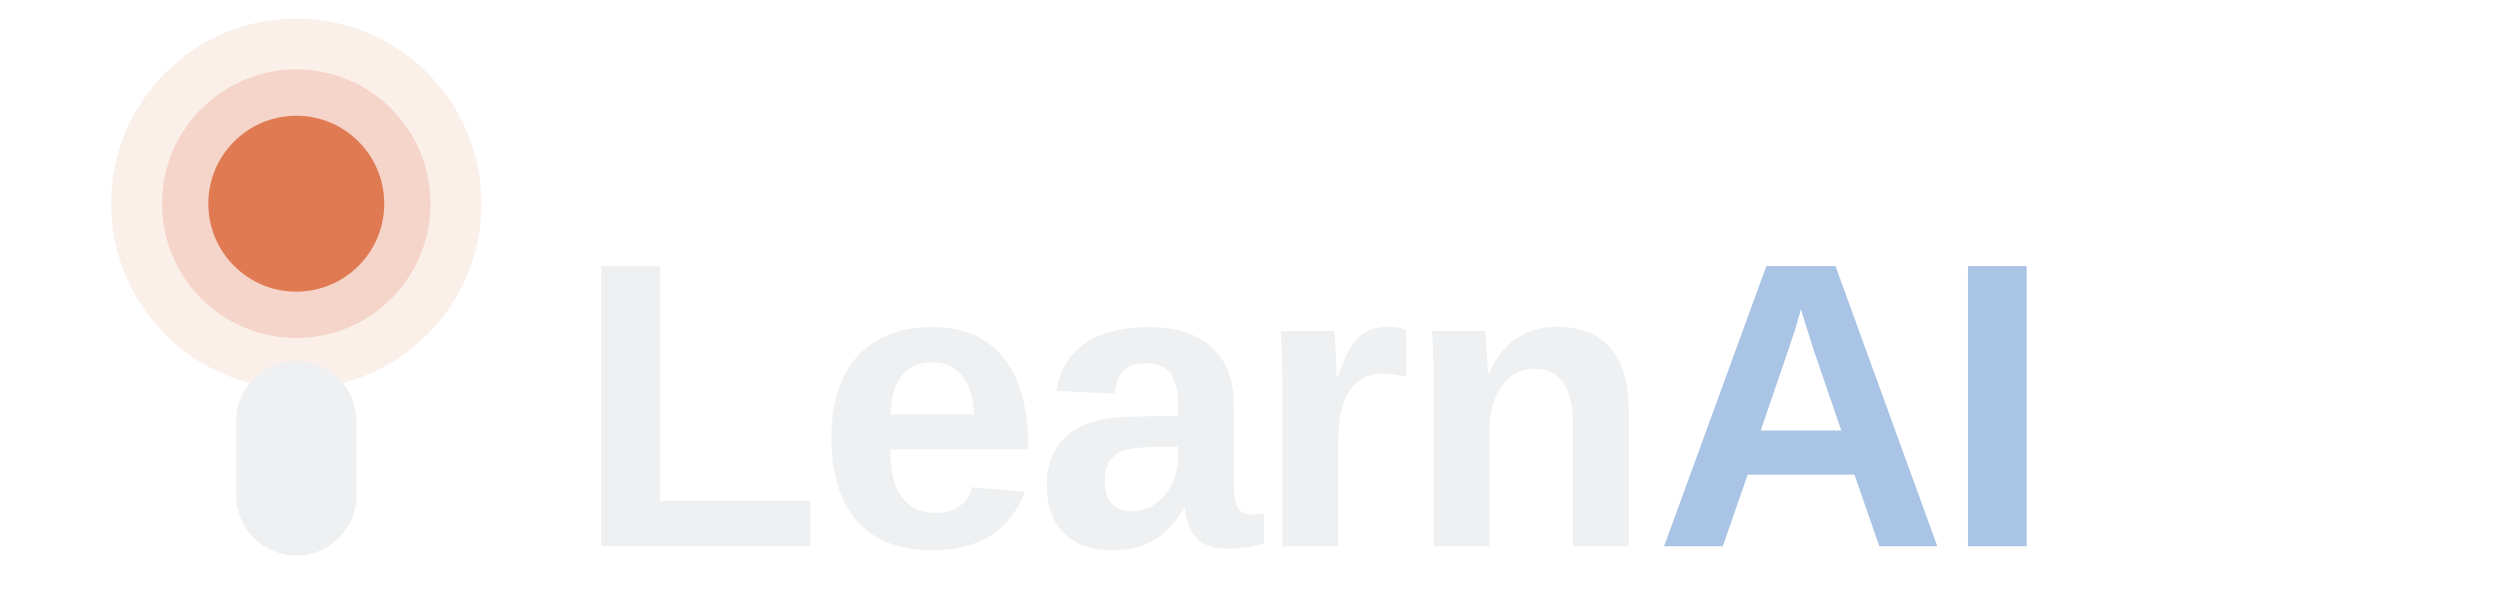
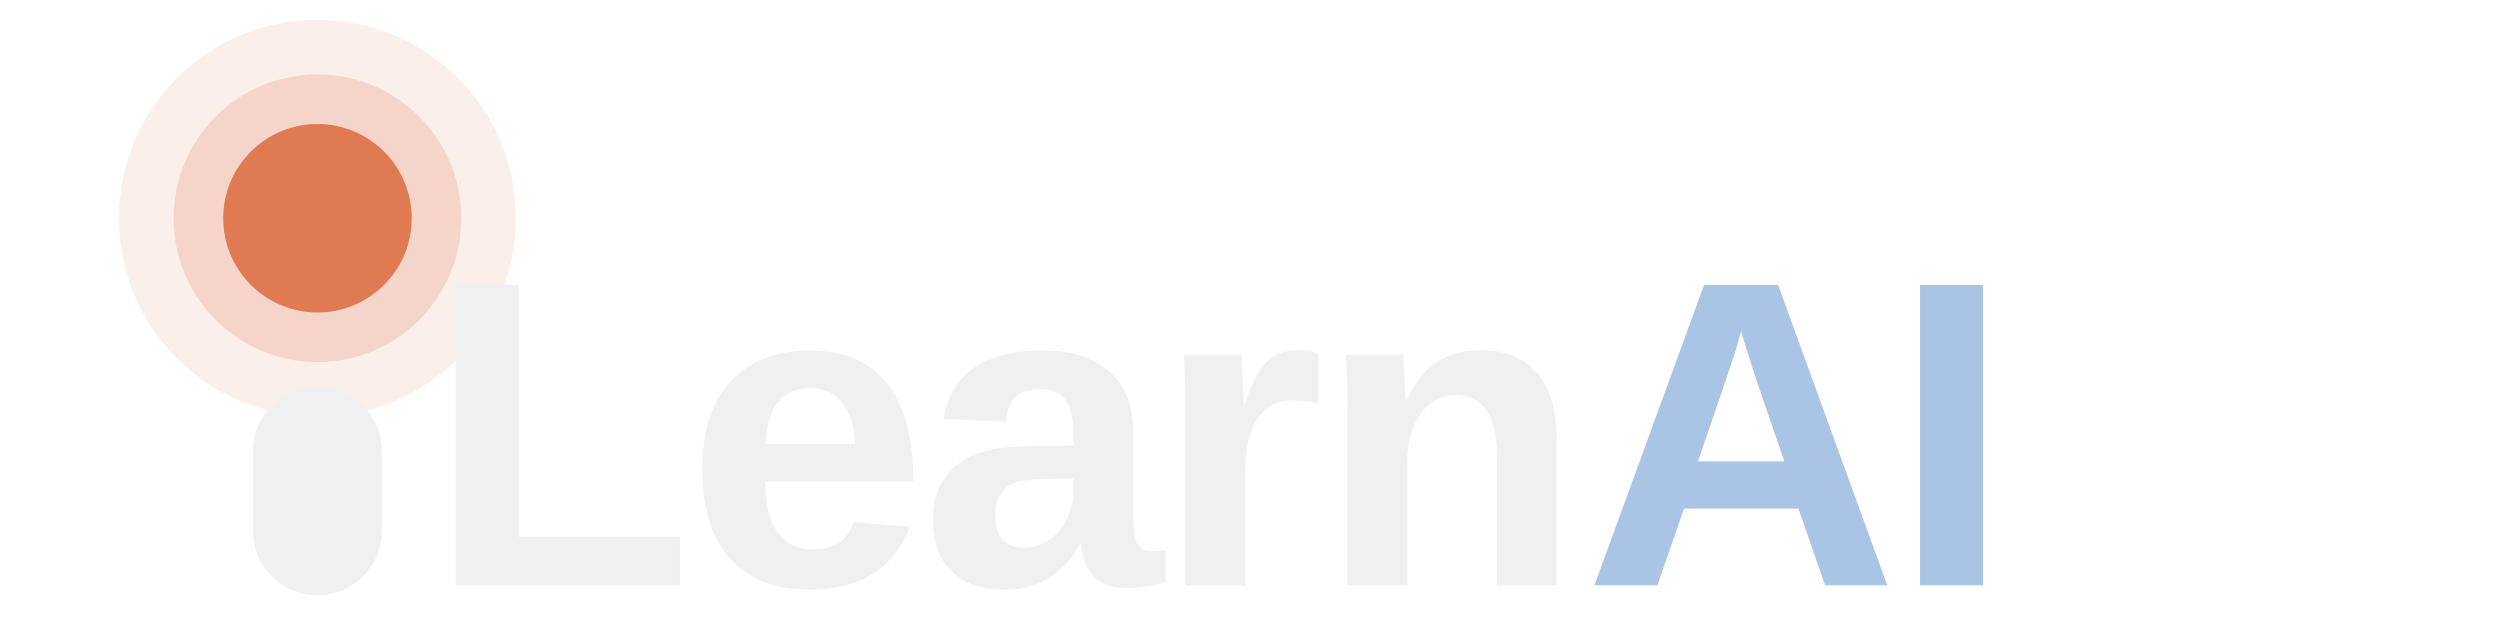
- <svg xmlns="http://www.w3.org/2000/svg" viewBox="0 0 270 64">
+ <svg xmlns="http://www.w3.org/2000/svg" viewBox="0 0 252 64">
  <circle cx="32" cy="22" r="20" fill="#e07a52" fill-opacity="0.12" />
  <circle cx="32" cy="22" r="14.5" fill="#e07a52" fill-opacity="0.22" />
  <circle cx="32" cy="22" r="9.5" fill="#e07a52" />
  <rect x="25.5" y="39" width="13" height="21" rx="6.5" fill="#eef0f2" />
-   <text x="62" y="59" font-family="Nunito, 'Varela Round', 'Helvetica Neue', Arial, sans-serif" font-size="44" font-weight="800" letter-spacing="-0.8" fill="#eef0f2">Learn<tspan fill="#a9c4e4">AI</tspan>
+   <text x="43" y="59" font-family="Nunito, 'Varela Round', 'Helvetica Neue', Arial, sans-serif" font-size="44" font-weight="800" letter-spacing="-0.8" fill="#eef0f2">Learn<tspan fill="#a9c4e4">AI</tspan>
  </text>
</svg>
